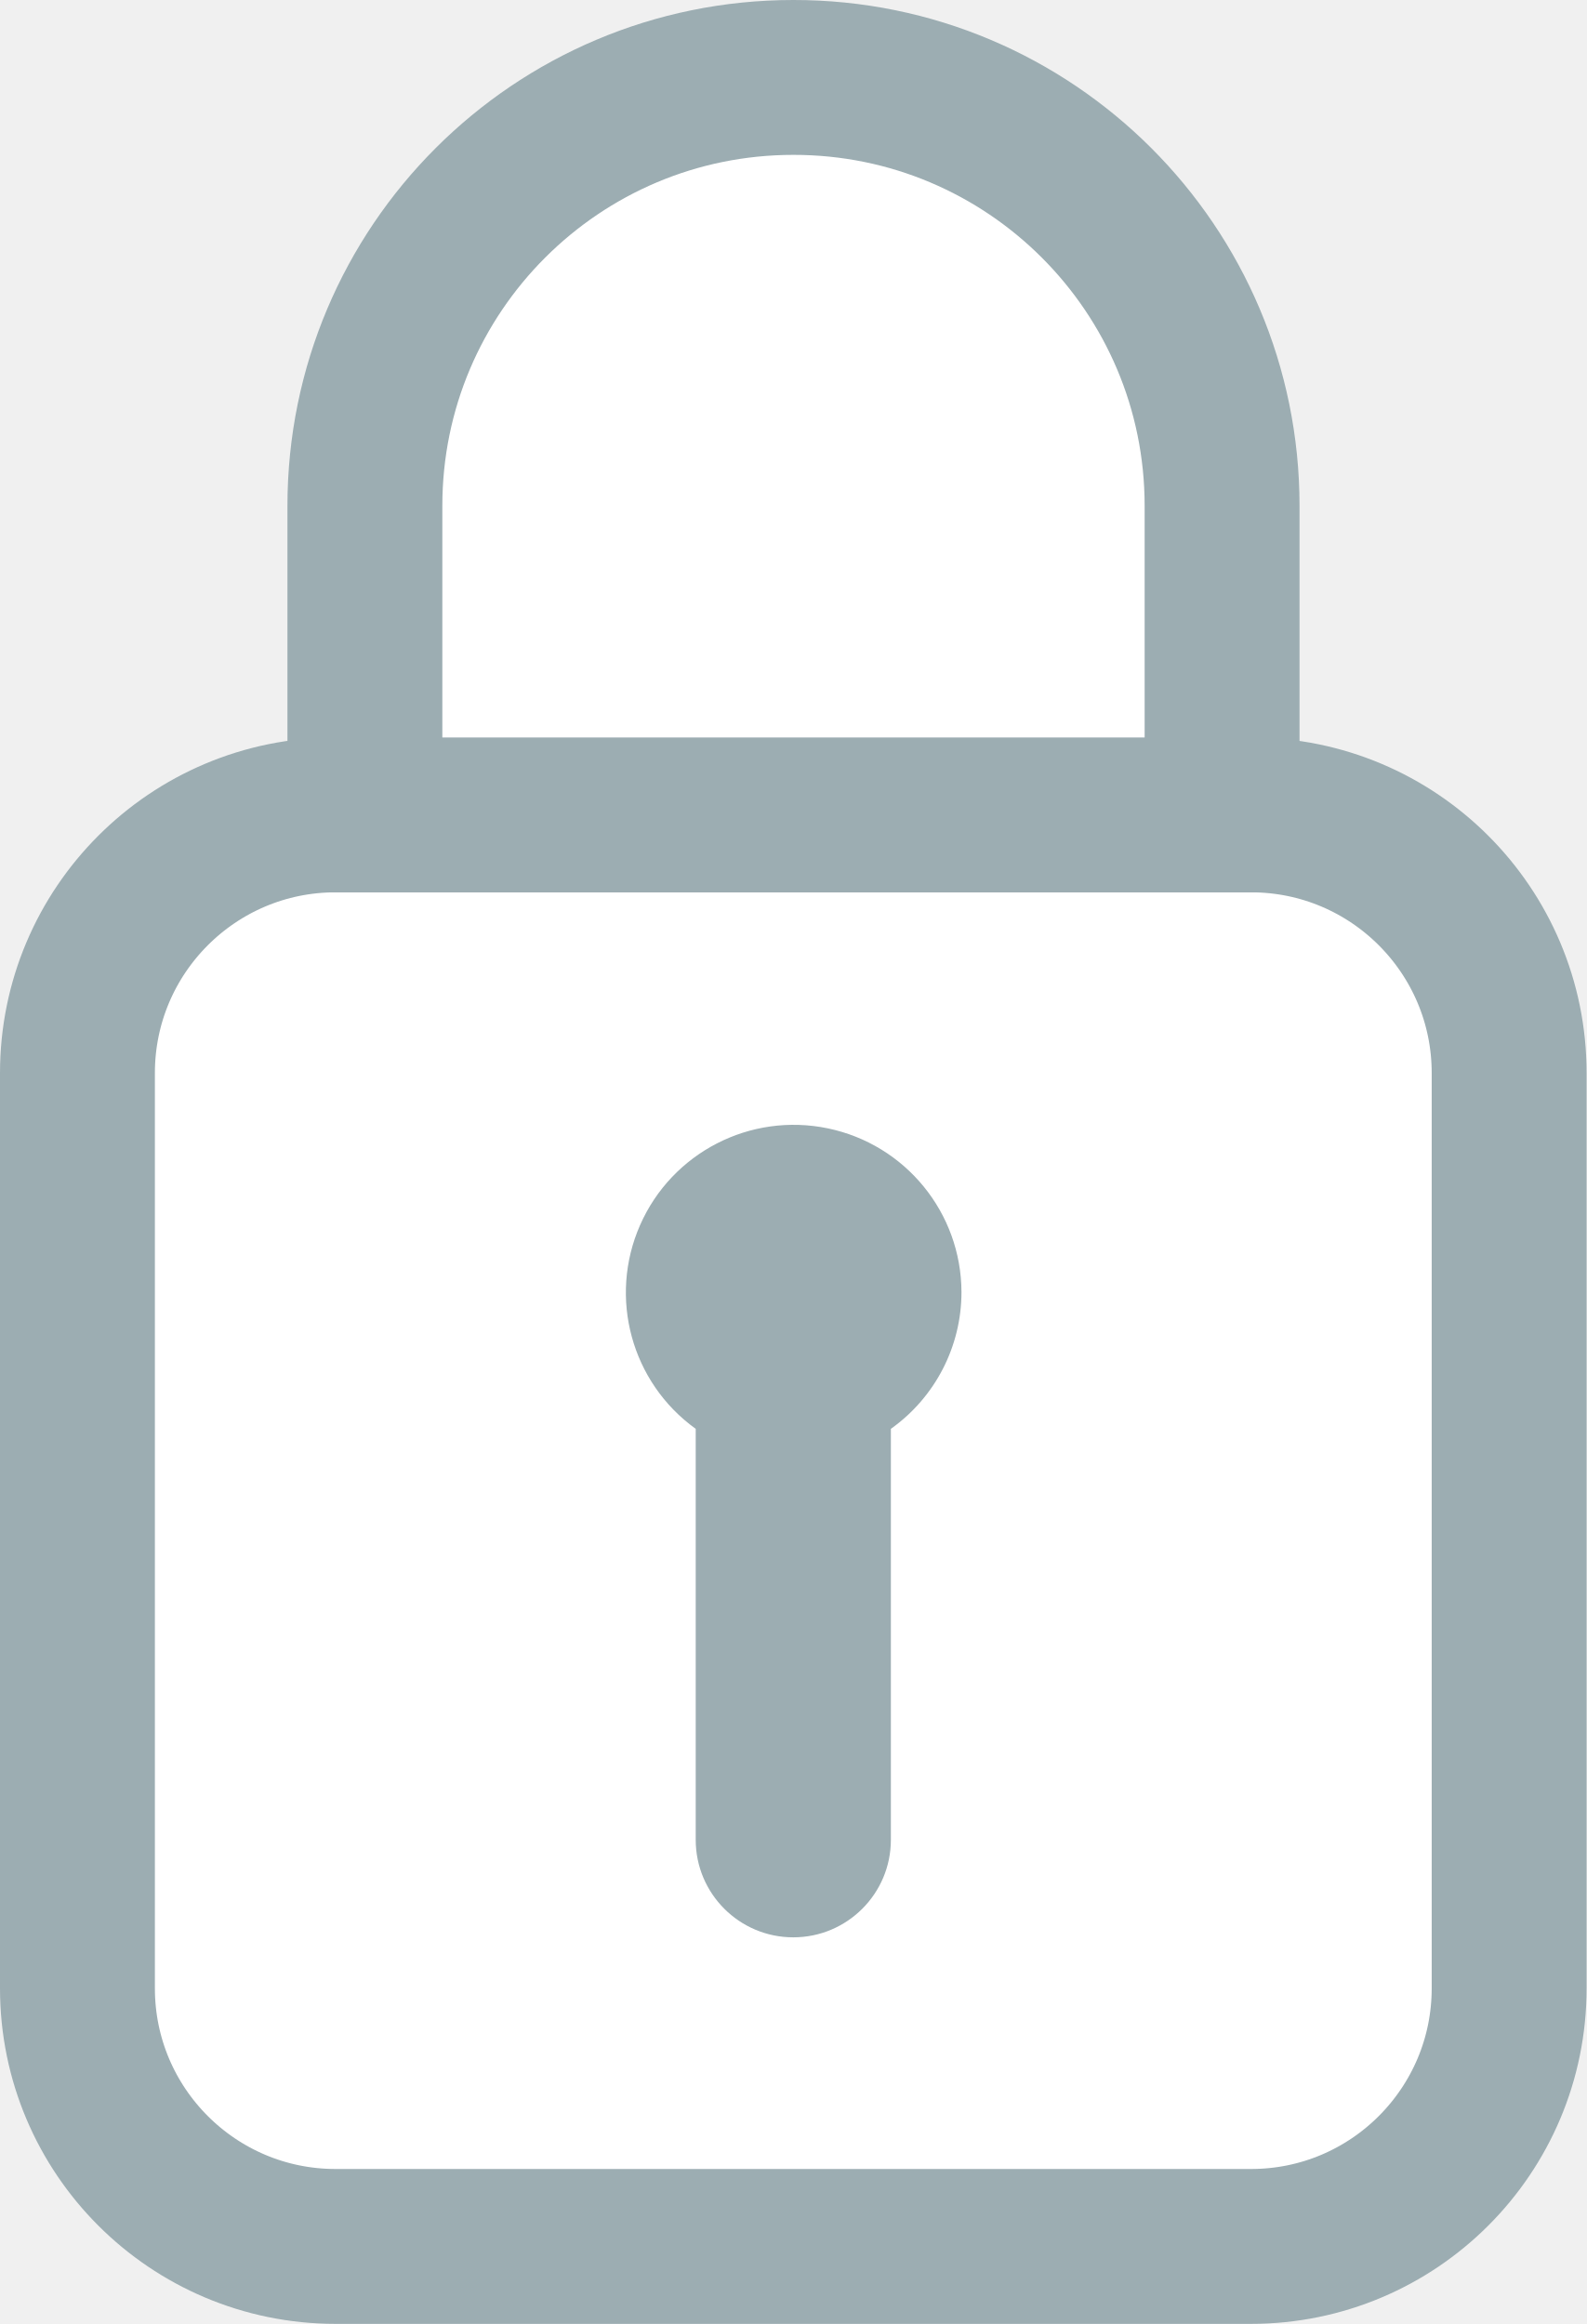
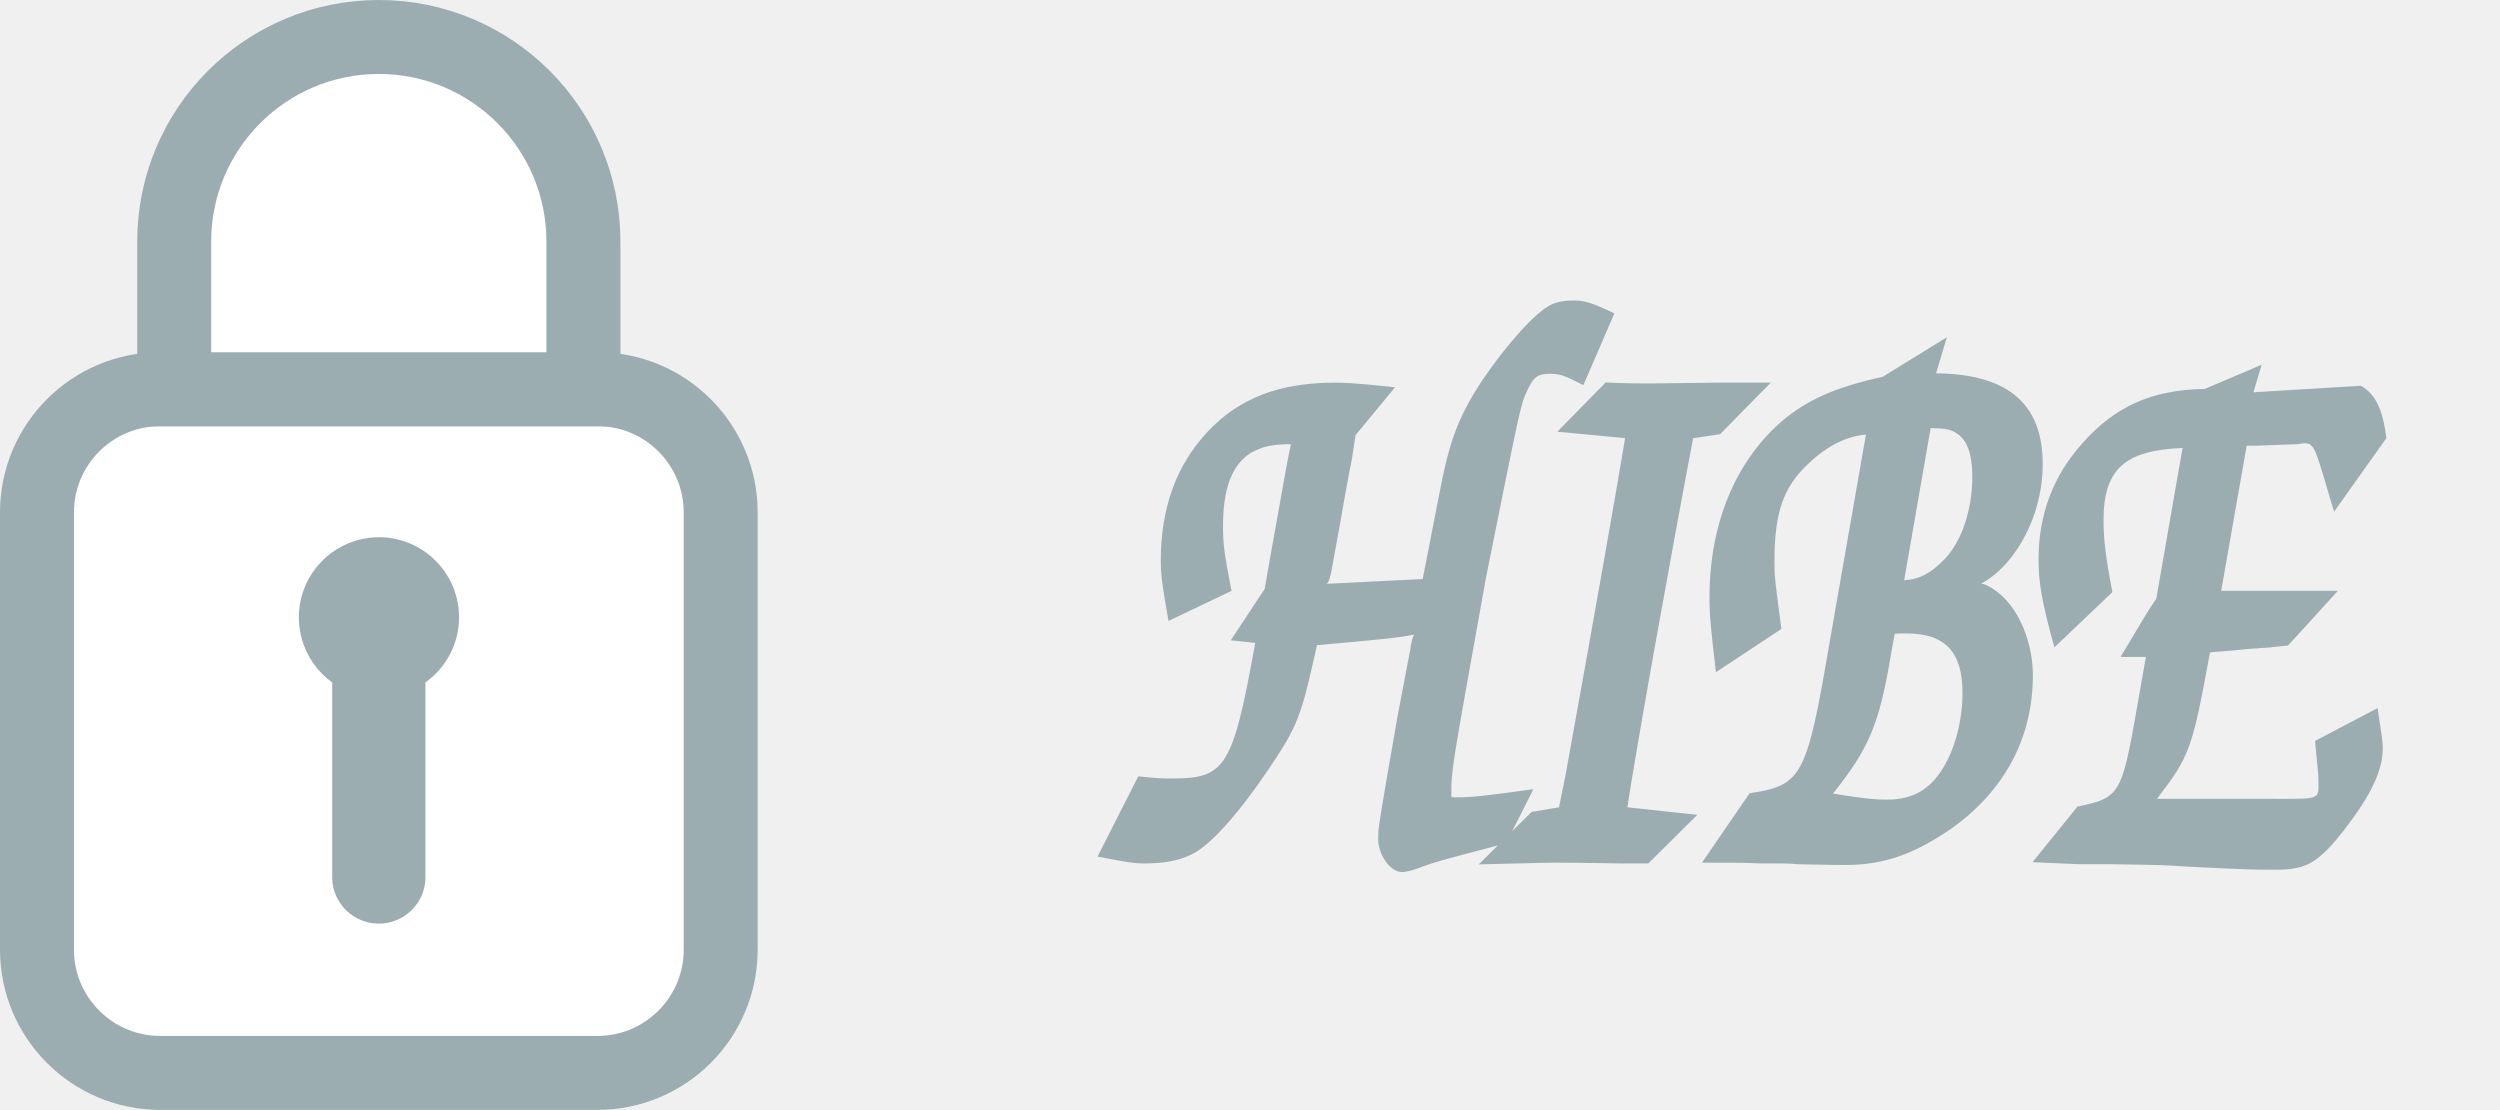
- <svg xmlns="http://www.w3.org/2000/svg" id="图层_1" data-name="图层 1" viewBox="0 0 122.92 180.07">
+ <svg xmlns="http://www.w3.org/2000/svg" id="图层_1" data-name="图层 1" viewBox="0 0 405.58 180.07">
  <defs>
-     <style>.cls-1{fill:#fff;stroke:#9cadb2;stroke-miterlimit:10;stroke-width:12px;}.cls-2{fill:#9cadb2;}</style>
+     <style>.cls-1{fill:#fff;stroke:#9cadb2;stroke-miterlimit:10;stroke-width:12px;}.cls-2,.cls-3{fill:#9cadb2;}.cls-3{font-size:126.91px;font-family:ComicSansMS-Bold, Comic Sans MS;font-weight:700;}</style>
  </defs>
  <rect class="cls-1" x="6" y="63.14" width="110.92" height="110.92" rx="20" />
-   <path class="cls-2" d="M343.81,270.76a13,13,0,1,0-20.59,10.6V313.2a7.56,7.56,0,0,0,15.12,0V281.36A13,13,0,0,0,343.81,270.76Z" transform="translate(-269.32 -170.65)" />
-   <path class="cls-1" d="M330.78,176.65a33.19,33.19,0,0,0-33.19,33.19v23.95H364V209.84A33.19,33.19,0,0,0,330.78,176.65Z" transform="translate(-269.32 -170.65)" />
+   <path class="cls-2" d="M384.14,287.57a13,13,0,1,0-20.59,10.59V330a7.57,7.57,0,0,0,15.13,0V298.16A13,13,0,0,0,384.14,287.57Z" transform="translate(-309.66 -187.45)" />
+   <path class="cls-1" d="M371.12,193.45a33.2,33.2,0,0,0-33.2,33.2V250.6h66.39V226.65A33.19,33.19,0,0,0,371.12,193.45Z" transform="translate(-309.66 -187.45)" />
+   <text class="cls-3" transform="translate(176.59 140.08) scale(0.7 1)">HIBE</text>
</svg>
